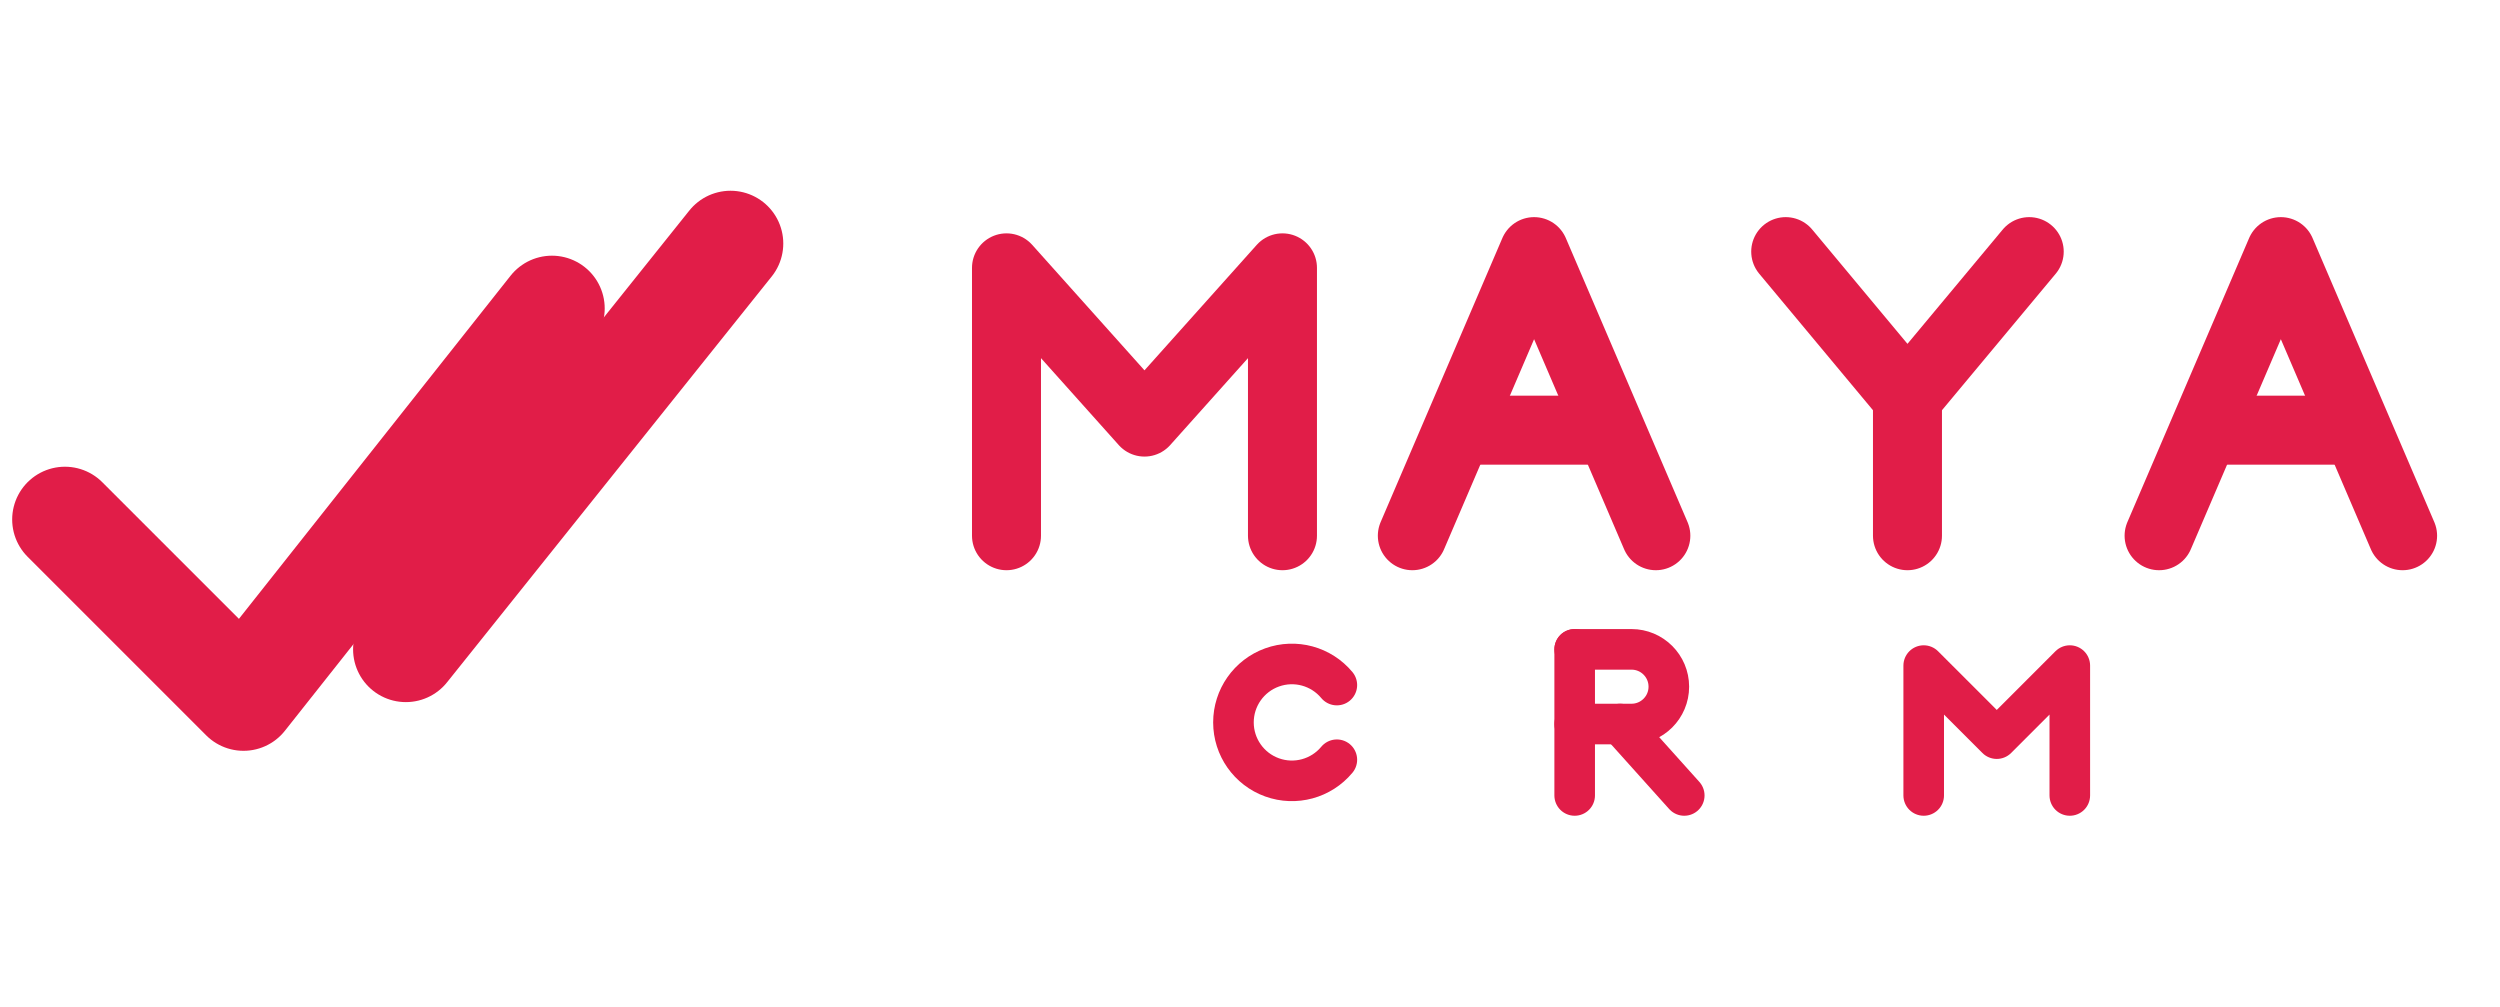
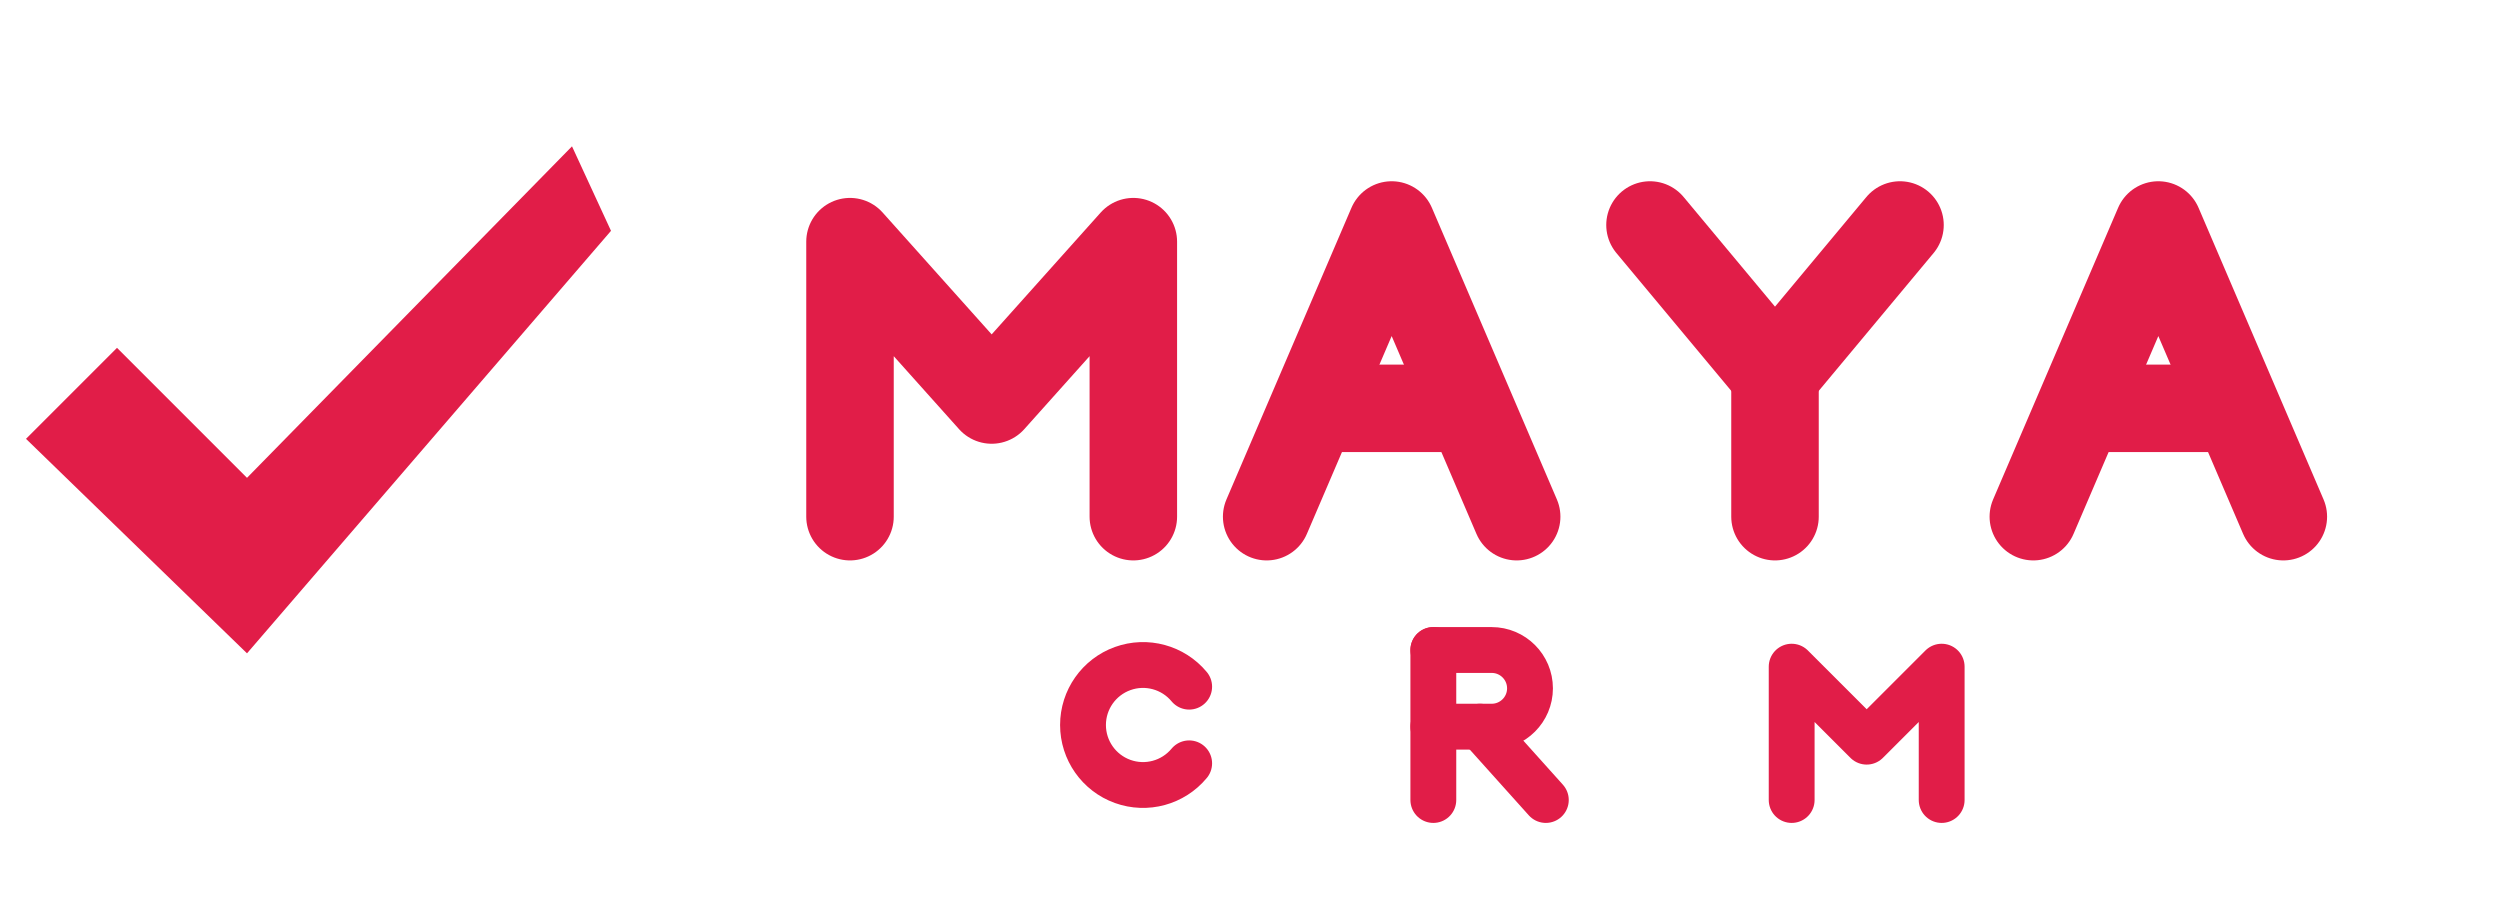
- <svg xmlns="http://www.w3.org/2000/svg" viewBox="0 0 308 124" width="308" height="124" role="img" aria-label="Maya CRM">
+ <svg xmlns="http://www.w3.org/2000/svg" viewBox="0 0 300 108" width="300" height="108" role="img" aria-label="Maya CRM">
+   <g transform="translate(0 16) scale(0.78)">
+     <path fill="#E11D48" d="M4 47 L18 33 L38 53 L88 2 L94 15 L38 80 Z" />
+   </g>
  <g fill="none" stroke="#E11D48" stroke-linecap="round" stroke-linejoin="round">
-     <g transform="translate(0 14)" stroke-width="13">
-       <path d="M50 66 L90 16" />
-       <path d="M8 50 L30 72 L68 24" />
-     </g>
-     <g transform="translate(124 26)" stroke-width="8.5">
+     <g transform="translate(102 22)" stroke-width="10.5">
      <path d="M0 40 L0 7 L17 26 L34 7 L34 40" />
      <g transform="translate(50 0)">
        <path d="M0 40 L15 5 L30 40" />
        <path d="M6.5 27 L23.5 27" />
      </g>
      <g transform="translate(96 0)">
        <path d="M0 5 L15 23 L30 5" />
        <path d="M15 23 L15 40" />
      </g>
      <g transform="translate(142 0)">
        <path d="M0 40 L15 5 L30 40" />
        <path d="M6.5 27 L23.5 27" />
      </g>
    </g>
-     <g transform="translate(152 80)" stroke-width="5">
+     <g transform="translate(130 78)" stroke-width="5.5">
      <path d="M12.7 4.4 A 7.2 7.2 0 1 0 12.7 13.6" />
      <g transform="translate(42 0)">
        <path d="M0 18 L0 0" />
        <path d="M0 0 L7 0 A 4.6 4.6 0 0 1 7 9.2 L0 9.2" />
        <path d="M5.6 9.2 L13.5 18" />
      </g>
      <g transform="translate(85 0)">
        <path d="M0 18 L0 2 L9 11 L18 2 L18 18" />
      </g>
    </g>
  </g>
</svg>
